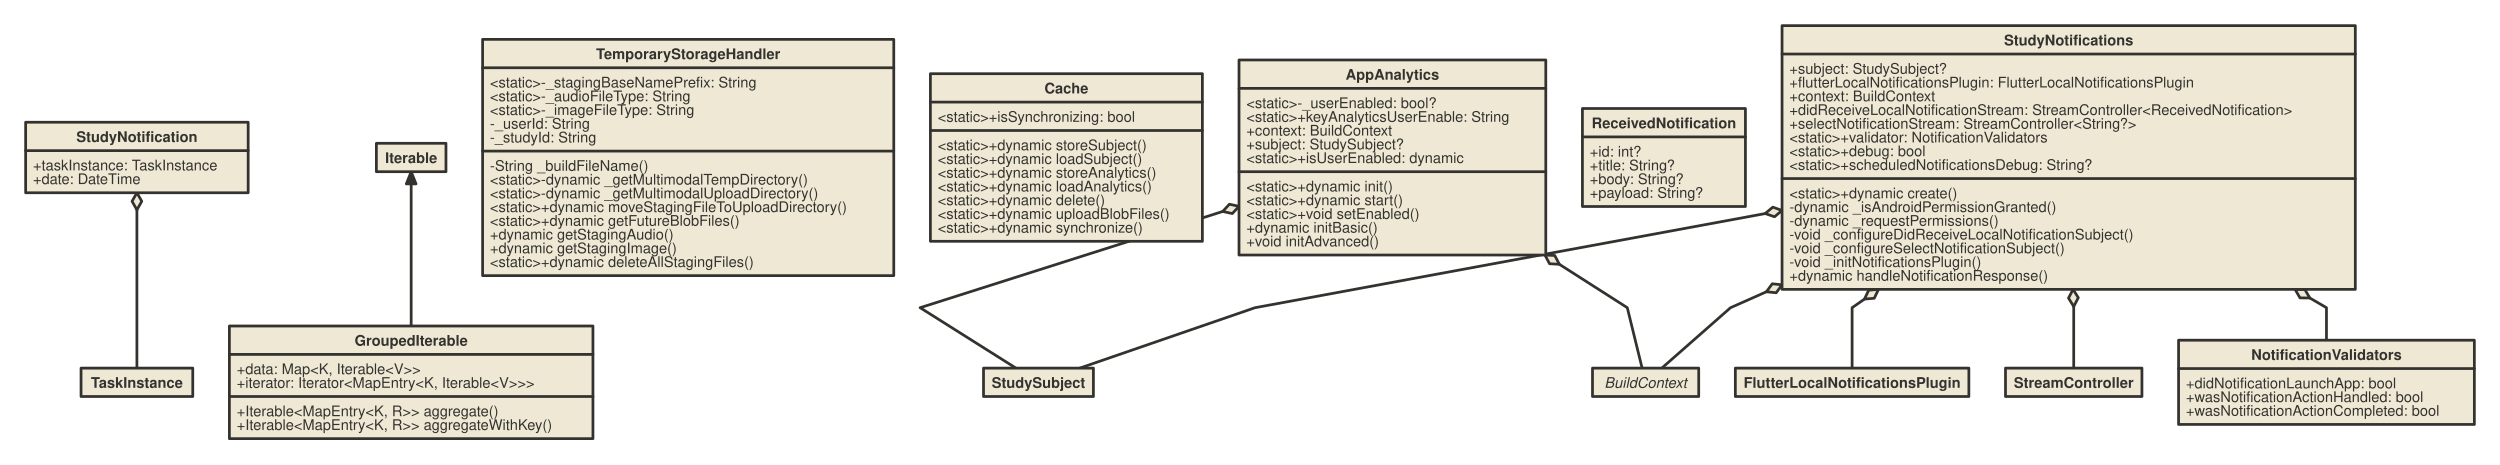
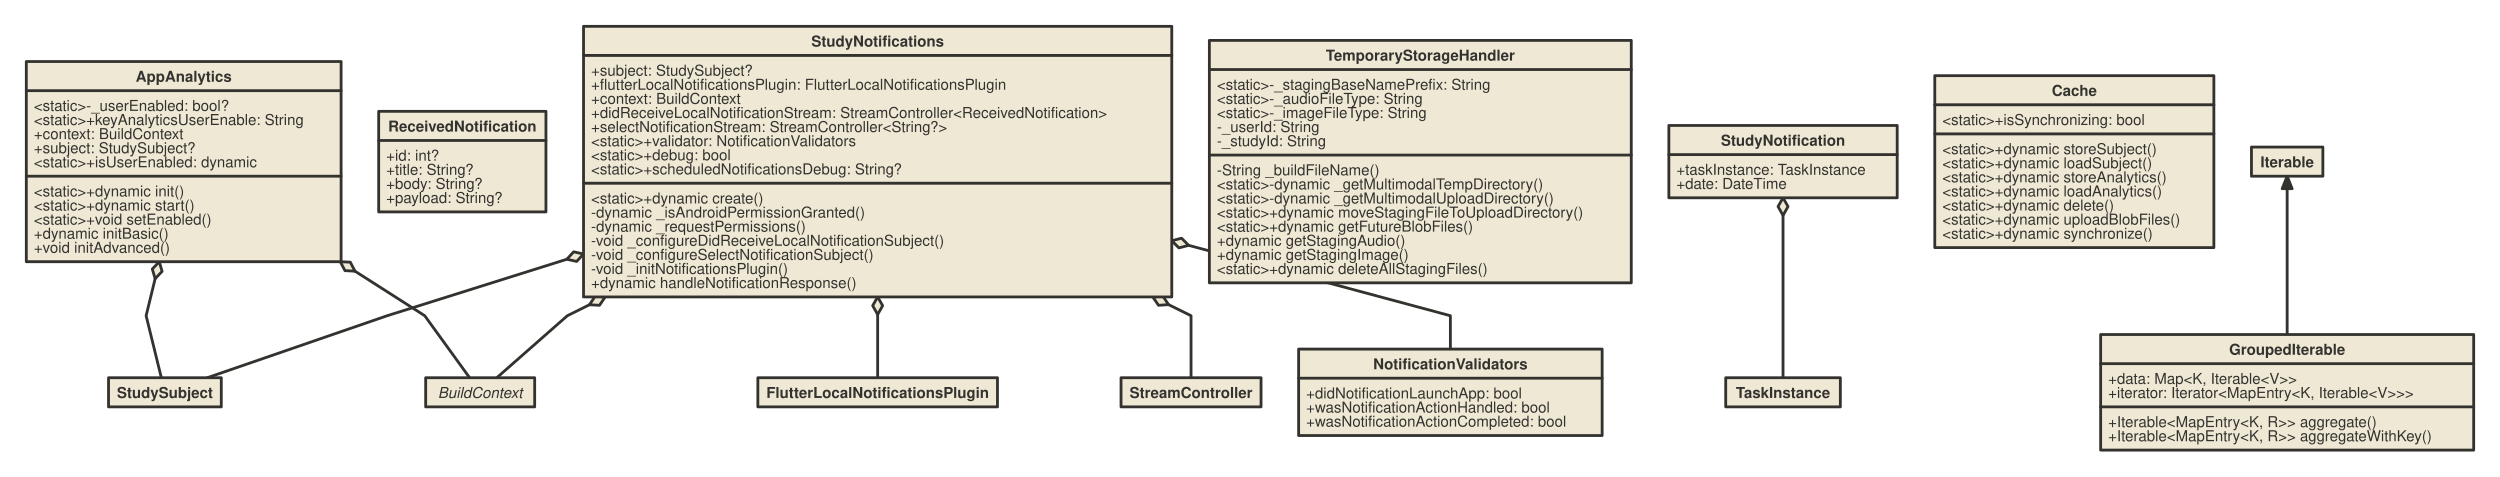
- <svg xmlns="http://www.w3.org/2000/svg" version="1.1" baseProfile="full" width="2730.0" height="507.0" viewbox="0 0 2730 507">
+ <svg xmlns="http://www.w3.org/2000/svg" version="1.1" baseProfile="full" width="2660.5" height="507.0" viewbox="0 0 2660.5 507">
  <g stroke-width="1.0" text-align="left" font="12pt Helvetica, Arial, sans-serif" font-size="12pt" font-family="Helvetica" font-weight="normal" font-style="normal">
    <g font-family="Helvetica" font-size="12pt" font-weight="bold" font-style="normal" stroke-width="3.0" stroke-linejoin="round" stroke-linecap="round" stroke="#33322E">
      <g stroke="transparent" fill="transparent">
-         <rect x="0.0" y="0.0" height="507.0" width="2730.0" stroke="none" />
+         <rect x="0.0" y="0.0" height="507.0" width="2660.5" stroke="none" />
      </g>
      <g transform="translate(8, 8)" fill="#33322E">
        <g transform="translate(20, 20)" fill="#33322E" font-family="Helvetica" font-size="12pt" font-weight="normal" font-style="normal">
-           <path d="M121.5 201.2 L121.5 308 L121.5 374 L121.5 374.0 " fill="none" />
-           <g fill="#eee8d5">
-             <path d="M126.8 191.8 L121.5 201.2 L116.2 191.8 L121.5 182.5 Z" />
-           </g>
-           <path d="M421.0 172.8 L421 308 L421 328 L421.0 328.0 " fill="none" />
-           <path d="M426.3 172.8 L421.0 172.8 L415.7 172.8 L421.0 159.5 Z" />
-           <path d="M1899.6 205.2 L1342.5 308 L1150.979 374 L1151.0 374.0 " fill="none" />
-           <g fill="#eee8d5">
-             <path d="M1909.8 208.7 L1899.6 205.2 L1907.9 198.2 L1918.0 201.8 Z" />
-           </g>
-           <path d="M2008.0 298.6 L1994.5 308 L1994.5 374 L1994.5 374.0 " fill="none" />
-           <g fill="#eee8d5">
-             <path d="M2018.7 297.7 L2008.0 298.6 L2012.6 288.9 L2023.3 288.0 Z" />
-           </g>
-           <path d="M1900.9 290.6 L1861.75 308 L1786.64 374 L1786.6 374.0 " fill="none" />
-           <g fill="#eee8d5">
-             <path d="M1911.6 291.7 L1900.9 290.6 L1907.3 281.9 L1918.0 283.0 Z" />
-           </g>
-           <path d="M2236.5 306.7 L2236.5 308 L2236.5 374 L2236.5 374.0 " fill="none" />
-           <g fill="#eee8d5">
-             <path d="M2241.5 297.1 L2236.5 306.7 L2230.8 297.5 L2235.8 288.0 Z" />
-           </g>
-           <path d="M2494.3 297.4 L2512.5 308 L2512.5 343.5 L2512.5 343.5 " fill="none" />
-           <g fill="#eee8d5">
-             <path d="M2488.9 288.1 L2494.3 297.4 L2483.6 297.3 L2478.2 288.0 Z" />
-           </g>
-           <path d="M1674.8 260.6 L1749 308 L1765.196 374 L1765.2 374.0 " fill="none" />
-           <g fill="#eee8d5">
-             <path d="M1669.8 251.0 L1674.8 260.6 L1664.1 260.0 L1659.1 250.5 Z" />
-           </g>
-           <path d="M1307.2 202.9 L976.75 308 L1081.419 374 L1081.4 374.0 " fill="none" />
-           <g fill="#eee8d5">
-             <path d="M1317.7 205.2 L1307.2 202.9 L1314.5 195.0 L1325.0 197.3 Z" />
+           <path d="M575.2 247.9 L384 308 L192.479 374 L192.5 374.0 " fill="none" />
+           <g fill="#eee8d5">
+             <path d="M585.7 250.2 L575.2 247.9 L582.5 240.0 L593.0 242.3 Z" />
+           </g>
+           <path d="M906.0 306.7 L906 308 L906 374 L906.0 374.0 " fill="none" />
+           <g fill="#eee8d5">
+             <path d="M911.3 297.3 L906.0 306.7 L900.7 297.3 L906.0 288.0 Z" />
+           </g>
+           <path d="M599.3 296.3 L575.75 308 L500.64 374 L500.6 374.0 " fill="none" />
+           <g fill="#eee8d5">
+             <path d="M610.0 296.9 L599.3 296.3 L605.3 287.4 L616.0 288.0 Z" />
+           </g>
+           <path d="M1215.6 296.2 L1239.5 308 L1239.5 374 L1239.5 374.0 " fill="none" />
+           <g fill="#eee8d5">
+             <path d="M1209.6 287.3 L1215.6 296.2 L1204.9 296.9 L1198.8 288.0 Z" />
+           </g>
+           <path d="M1237.0 233.1 L1515.5 308 L1515.5 343.5 L1515.5 343.5 " fill="none" />
+           <g fill="#eee8d5">
+             <path d="M1229.4 225.5 L1237.0 233.1 L1226.6 235.8 L1219.0 228.2 Z" />
+           </g>
+           <path d="M1869.5 201.2 L1869.5 308 L1869.5 374 L1869.5 374.0 " fill="none" />
+           <g fill="#eee8d5">
+             <path d="M1874.8 191.8 L1869.5 201.2 L1864.2 191.8 L1869.5 182.5 Z" />
+           </g>
+           <path d="M2406.0 172.8 L2406 308 L2406 328 L2406.0 328.0 " fill="none" />
+           <path d="M2411.3 172.8 L2406.0 172.8 L2400.7 172.8 L2406.0 159.5 Z" />
+           <path d="M349.8 260.6 L424 308 L471.779 374 L471.8 374.0 " fill="none" />
+           <g fill="#eee8d5">
+             <path d="M344.8 251.0 L349.8 260.6 L339.1 260.0 L334.1 250.5 Z" />
+           </g>
+           <path d="M137.1 268.6 L127.5 308 L143.696 374 L143.7 374.0 " fill="none" />
+           <g fill="#eee8d5">
+             <path d="M144.5 260.8 L137.1 268.6 L134.1 258.3 L141.5 250.5 Z" />
+           </g>
+           <g data-name="NotificationValidators">
+             <g fill="#eee8d5" stroke="#33322E" data-name="NotificationValidators">
+               <rect x="1354.0" y="343.5" height="92.0" width="323.0" data-name="NotificationValidators" />
+               <path d="M1354.0 374.5 L1677.0 374.5" fill="none" data-name="NotificationValidators" />
+             </g>
+             <g transform="translate(1354, 343.5)" font-family="Helvetica" font-size="12pt" font-weight="bold" font-style="normal" data-name="NotificationValidators">
+               <g transform="translate(8, 8)" fill="#33322E" text-align="center" data-name="NotificationValidators">
+                 <text x="153.5" y="13.5" stroke="none" text-anchor="middle" data-name="NotificationValidators">NotificationValidators</text>
+               </g>
+             </g>
+             <g transform="translate(1354, 374.5)" font-family="Helvetica" font-size="12pt" font-weight="normal" font-style="normal" data-name="NotificationValidators">
+               <g transform="translate(8, 8)" fill="#33322E" text-align="left" data-name="NotificationValidators">
+                 <text x="0.0" y="13.5" stroke="none" data-name="NotificationValidators">+didNotificationLaunchApp: bool</text>
+                 <text x="0.0" y="28.5" stroke="none" data-name="NotificationValidators">+wasNotificationActionHandled: bool</text>
+                 <text x="0.0" y="43.5" stroke="none" data-name="NotificationValidators">+wasNotificationActionCompleted: bool</text>
+               </g>
+             </g>
+           </g>
+           <g data-name="StudyNotifications">
+             <g fill="#eee8d5" stroke="#33322E" data-name="StudyNotifications">
+               <rect x="593.0" y="0.0" height="288.0" width="626.0" data-name="StudyNotifications" />
+               <path d="M593.0 31.0 L1219.0 31.0" fill="none" data-name="StudyNotifications" />
+               <path d="M593.0 167.0 L1219.0 167.0" fill="none" data-name="StudyNotifications" />
+             </g>
+             <g transform="translate(593, 0)" font-family="Helvetica" font-size="12pt" font-weight="bold" font-style="normal" data-name="StudyNotifications">
+               <g transform="translate(8, 8)" fill="#33322E" text-align="center" data-name="StudyNotifications">
+                 <text x="305.0" y="13.5" stroke="none" text-anchor="middle" data-name="StudyNotifications">StudyNotifications</text>
+               </g>
+             </g>
+             <g transform="translate(593, 31)" font-family="Helvetica" font-size="12pt" font-weight="normal" font-style="normal" data-name="StudyNotifications">
+               <g transform="translate(8, 8)" fill="#33322E" text-align="left" data-name="StudyNotifications">
+                 <text x="0.0" y="13.5" stroke="none" data-name="StudyNotifications">+subject: StudySubject?</text>
+                 <text x="0.0" y="28.5" stroke="none" data-name="StudyNotifications">+flutterLocalNotificationsPlugin: FlutterLocalNotificationsPlugin</text>
+                 <text x="0.0" y="43.5" stroke="none" data-name="StudyNotifications">+context: BuildContext</text>
+                 <text x="0.0" y="58.5" stroke="none" data-name="StudyNotifications">+didReceiveLocalNotificationStream: StreamController&lt;ReceivedNotification&gt;</text>
+                 <text x="0.0" y="73.5" stroke="none" data-name="StudyNotifications">+selectNotificationStream: StreamController&lt;String?&gt;</text>
+                 <text x="0.0" y="88.5" stroke="none" data-name="StudyNotifications">&lt;static&gt;+validator: NotificationValidators</text>
+                 <text x="0.0" y="103.5" stroke="none" data-name="StudyNotifications">&lt;static&gt;+debug: bool</text>
+                 <text x="0.0" y="118.5" stroke="none" data-name="StudyNotifications">&lt;static&gt;+scheduledNotificationsDebug: String?</text>
+               </g>
+             </g>
+             <g transform="translate(593, 167)" font-family="Helvetica" font-size="12pt" font-weight="normal" font-style="normal" data-name="StudyNotifications">
+               <g transform="translate(8, 8)" fill="#33322E" text-align="left" data-name="StudyNotifications">
+                 <text x="0.0" y="13.5" stroke="none" data-name="StudyNotifications">&lt;static&gt;+dynamic create()</text>
+                 <text x="0.0" y="28.5" stroke="none" data-name="StudyNotifications">-dynamic _isAndroidPermissionGranted()</text>
+                 <text x="0.0" y="43.5" stroke="none" data-name="StudyNotifications">-dynamic _requestPermissions()</text>
+                 <text x="0.0" y="58.5" stroke="none" data-name="StudyNotifications">-void _configureDidReceiveLocalNotificationSubject()</text>
+                 <text x="0.0" y="73.5" stroke="none" data-name="StudyNotifications">-void _configureSelectNotificationSubject()</text>
+                 <text x="0.0" y="88.5" stroke="none" data-name="StudyNotifications">-void _initNotificationsPlugin()</text>
+                 <text x="0.0" y="103.5" stroke="none" data-name="StudyNotifications">+dynamic handleNotificationResponse()</text>
+               </g>
+             </g>
+           </g>
+           <g data-name="StudySubject">
+             <g fill="#eee8d5" stroke="#33322E" data-name="StudySubject">
+               <rect x="87.5" y="374.0" height="31.0" width="120.0" data-name="StudySubject" />
+             </g>
+             <g transform="translate(87.5, 374)" font-family="Helvetica" font-size="12pt" font-weight="bold" font-style="normal" data-name="StudySubject">
+               <g transform="translate(8, 8)" fill="#33322E" text-align="center" data-name="StudySubject">
+                 <text x="52.0" y="13.5" stroke="none" text-anchor="middle" data-name="StudySubject">StudySubject</text>
+               </g>
+             </g>
+           </g>
+           <g data-name="FlutterLocalNotificationsPlugin">
+             <g fill="#eee8d5" stroke="#33322E" data-name="FlutterLocalNotificationsPlugin">
+               <rect x="778.5" y="374.0" height="31.0" width="255.0" data-name="FlutterLocalNotificationsPlugin" />
+             </g>
+             <g transform="translate(778.5, 374)" font-family="Helvetica" font-size="12pt" font-weight="bold" font-style="normal" data-name="FlutterLocalNotificationsPlugin">
+               <g transform="translate(8, 8)" fill="#33322E" text-align="center" data-name="FlutterLocalNotificationsPlugin">
+                 <text x="119.5" y="13.5" stroke="none" text-anchor="middle" data-name="FlutterLocalNotificationsPlugin">FlutterLocalNotificationsPlugin</text>
+               </g>
+             </g>
+           </g>
+           <g data-name="BuildContext">
+             <g fill="#eee8d5" stroke="#33322E" data-name="BuildContext">
+               <rect x="425.0" y="374.0" height="31.0" width="116.0" data-name="BuildContext" />
+             </g>
+             <g transform="translate(425, 374)" font-family="Helvetica" font-size="12pt" font-weight="normal" font-style="italic" data-name="BuildContext">
+               <g transform="translate(8, 8)" fill="#33322E" text-align="center" data-name="BuildContext">
+                 <text x="50.0" y="13.5" stroke="none" text-anchor="middle" data-name="BuildContext">BuildContext</text>
+               </g>
+             </g>
+           </g>
+           <g data-name="StreamController">
+             <g fill="#eee8d5" stroke="#33322E" data-name="StreamController">
+               <rect x="1165.0" y="374.0" height="31.0" width="149.0" data-name="StreamController" />
+             </g>
+             <g transform="translate(1165, 374)" font-family="Helvetica" font-size="12pt" font-weight="bold" font-style="normal" data-name="StreamController">
+               <g transform="translate(8, 8)" fill="#33322E" text-align="center" data-name="StreamController">
+                 <text x="66.5" y="13.5" stroke="none" text-anchor="middle" data-name="StreamController">StreamController</text>
+               </g>
+             </g>
+           </g>
+           <g data-name="ReceivedNotification">
+             <g fill="#eee8d5" stroke="#33322E" data-name="ReceivedNotification">
+               <rect x="375.0" y="90.5" height="107.0" width="178.0" data-name="ReceivedNotification" />
+               <path d="M375.0 121.5 L553.0 121.5" fill="none" data-name="ReceivedNotification" />
+             </g>
+             <g transform="translate(375, 90.5)" font-family="Helvetica" font-size="12pt" font-weight="bold" font-style="normal" data-name="ReceivedNotification">
+               <g transform="translate(8, 8)" fill="#33322E" text-align="center" data-name="ReceivedNotification">
+                 <text x="81.0" y="13.5" stroke="none" text-anchor="middle" data-name="ReceivedNotification">ReceivedNotification</text>
+               </g>
+             </g>
+             <g transform="translate(375, 121.5)" font-family="Helvetica" font-size="12pt" font-weight="normal" font-style="normal" data-name="ReceivedNotification">
+               <g transform="translate(8, 8)" fill="#33322E" text-align="left" data-name="ReceivedNotification">
+                 <text x="0.0" y="13.5" stroke="none" data-name="ReceivedNotification">+id: int?</text>
+                 <text x="0.0" y="28.5" stroke="none" data-name="ReceivedNotification">+title: String?</text>
+                 <text x="0.0" y="43.5" stroke="none" data-name="ReceivedNotification">+body: String?</text>
+                 <text x="0.0" y="58.5" stroke="none" data-name="ReceivedNotification">+payload: String?</text>
+               </g>
+             </g>
          </g>
          <g data-name="StudyNotification">
            <g fill="#eee8d5" stroke="#33322E" data-name="StudyNotification">
-               <rect x="0.0" y="105.5" height="77.0" width="243.0" data-name="StudyNotification" />
-               <path d="M0.0 136.5 L243.0 136.5" fill="none" data-name="StudyNotification" />
-             </g>
-             <g transform="translate(0, 105.5)" font-family="Helvetica" font-size="12pt" font-weight="bold" font-style="normal" data-name="StudyNotification">
+               <rect x="1748.0" y="105.5" height="77.0" width="243.0" data-name="StudyNotification" />
+               <path d="M1748.0 136.5 L1991.0 136.5" fill="none" data-name="StudyNotification" />
+             </g>
+             <g transform="translate(1748, 105.5)" font-family="Helvetica" font-size="12pt" font-weight="bold" font-style="normal" data-name="StudyNotification">
              <g transform="translate(8, 8)" fill="#33322E" text-align="center" data-name="StudyNotification">
                <text x="113.5" y="13.5" stroke="none" text-anchor="middle" data-name="StudyNotification">StudyNotification</text>
              </g>
            </g>
-             <g transform="translate(0, 136.5)" font-family="Helvetica" font-size="12pt" font-weight="normal" font-style="normal" data-name="StudyNotification">
+             <g transform="translate(1748, 136.5)" font-family="Helvetica" font-size="12pt" font-weight="normal" font-style="normal" data-name="StudyNotification">
              <g transform="translate(8, 8)" fill="#33322E" text-align="left" data-name="StudyNotification">
                <text x="0.0" y="13.5" stroke="none" data-name="StudyNotification">+taskInstance: TaskInstance</text>
                <text x="0.0" y="28.5" stroke="none" data-name="StudyNotification">+date: DateTime</text>
              </g>
            </g>
          </g>
          <g data-name="TaskInstance">
            <g fill="#eee8d5" stroke="#33322E" data-name="TaskInstance">
-               <rect x="60.5" y="374.0" height="31.0" width="122.0" data-name="TaskInstance" />
-             </g>
-             <g transform="translate(60.5, 374)" font-family="Helvetica" font-size="12pt" font-weight="bold" font-style="normal" data-name="TaskInstance">
+               <rect x="1808.5" y="374.0" height="31.0" width="122.0" data-name="TaskInstance" />
+             </g>
+             <g transform="translate(1808.5, 374)" font-family="Helvetica" font-size="12pt" font-weight="bold" font-style="normal" data-name="TaskInstance">
              <g transform="translate(8, 8)" fill="#33322E" text-align="center" data-name="TaskInstance">
                <text x="53.0" y="13.5" stroke="none" text-anchor="middle" data-name="TaskInstance">TaskInstance</text>
              </g>
            </g>
          </g>
-           <g data-name="GroupedIterable">
-             <g fill="#eee8d5" stroke="#33322E" data-name="GroupedIterable">
-               <rect x="222.5" y="328.0" height="123.0" width="397.0" data-name="GroupedIterable" />
-               <path d="M222.5 359.0 L619.5 359.0" fill="none" data-name="GroupedIterable" />
-               <path d="M222.5 405.0 L619.5 405.0" fill="none" data-name="GroupedIterable" />
-             </g>
-             <g transform="translate(222.5, 328)" font-family="Helvetica" font-size="12pt" font-weight="bold" font-style="normal" data-name="GroupedIterable">
-               <g transform="translate(8, 8)" fill="#33322E" text-align="center" data-name="GroupedIterable">
-                 <text x="190.5" y="13.5" stroke="none" text-anchor="middle" data-name="GroupedIterable">GroupedIterable</text>
-               </g>
-             </g>
-             <g transform="translate(222.5, 359)" font-family="Helvetica" font-size="12pt" font-weight="normal" font-style="normal" data-name="GroupedIterable">
-               <g transform="translate(8, 8)" fill="#33322E" text-align="left" data-name="GroupedIterable">
-                 <text x="0.0" y="13.5" stroke="none" data-name="GroupedIterable">+data: Map&lt;K, Iterable&lt;V&gt;&gt;</text>
-                 <text x="0.0" y="28.5" stroke="none" data-name="GroupedIterable">+iterator: Iterator&lt;MapEntry&lt;K, Iterable&lt;V&gt;&gt;&gt;</text>
-               </g>
-             </g>
-             <g transform="translate(222.5, 405)" font-family="Helvetica" font-size="12pt" font-weight="normal" font-style="normal" data-name="GroupedIterable">
-               <g transform="translate(8, 8)" fill="#33322E" text-align="left" data-name="GroupedIterable">
-                 <text x="0.0" y="13.5" stroke="none" data-name="GroupedIterable">+Iterable&lt;MapEntry&lt;K, R&gt;&gt; aggregate()</text>
-                 <text x="0.0" y="28.5" stroke="none" data-name="GroupedIterable">+Iterable&lt;MapEntry&lt;K, R&gt;&gt; aggregateWithKey()</text>
-               </g>
-             </g>
-           </g>
-           <g data-name="Iterable">
-             <g fill="#eee8d5" stroke="#33322E" data-name="Iterable">
-               <rect x="383.0" y="128.5" height="31.0" width="76.0" data-name="Iterable" />
-             </g>
-             <g transform="translate(383, 128.5)" font-family="Helvetica" font-size="12pt" font-weight="bold" font-style="normal" data-name="Iterable">
-               <g transform="translate(8, 8)" fill="#33322E" text-align="center" data-name="Iterable">
-                 <text x="30.0" y="13.5" stroke="none" text-anchor="middle" data-name="Iterable">Iterable</text>
-               </g>
-             </g>
-           </g>
          <g data-name="TemporaryStorageHandler">
            <g fill="#eee8d5" stroke="#33322E" data-name="TemporaryStorageHandler">
-               <rect x="499.0" y="15.0" height="258.0" width="449.0" data-name="TemporaryStorageHandler" />
-               <path d="M499.0 46.0 L948.0 46.0" fill="none" data-name="TemporaryStorageHandler" />
-               <path d="M499.0 137.0 L948.0 137.0" fill="none" data-name="TemporaryStorageHandler" />
-             </g>
-             <g transform="translate(499, 15)" font-family="Helvetica" font-size="12pt" font-weight="bold" font-style="normal" data-name="TemporaryStorageHandler">
+               <rect x="1259.0" y="15.0" height="258.0" width="449.0" data-name="TemporaryStorageHandler" />
+               <path d="M1259.0 46.0 L1708.0 46.0" fill="none" data-name="TemporaryStorageHandler" />
+               <path d="M1259.0 137.0 L1708.0 137.0" fill="none" data-name="TemporaryStorageHandler" />
+             </g>
+             <g transform="translate(1259, 15)" font-family="Helvetica" font-size="12pt" font-weight="bold" font-style="normal" data-name="TemporaryStorageHandler">
              <g transform="translate(8, 8)" fill="#33322E" text-align="center" data-name="TemporaryStorageHandler">
                <text x="216.5" y="13.5" stroke="none" text-anchor="middle" data-name="TemporaryStorageHandler">TemporaryStorageHandler</text>
              </g>
            </g>
-             <g transform="translate(499, 46)" font-family="Helvetica" font-size="12pt" font-weight="normal" font-style="normal" data-name="TemporaryStorageHandler">
+             <g transform="translate(1259, 46)" font-family="Helvetica" font-size="12pt" font-weight="normal" font-style="normal" data-name="TemporaryStorageHandler">
              <g transform="translate(8, 8)" fill="#33322E" text-align="left" data-name="TemporaryStorageHandler">
                <text x="0.0" y="13.5" stroke="none" data-name="TemporaryStorageHandler">&lt;static&gt;-_stagingBaseNamePrefix: String</text>
                <text x="0.0" y="28.5" stroke="none" data-name="TemporaryStorageHandler">&lt;static&gt;-_audioFileType: String</text>
                <text x="0.0" y="43.5" stroke="none" data-name="TemporaryStorageHandler">&lt;static&gt;-_imageFileType: String</text>
                <text x="0.0" y="58.5" stroke="none" data-name="TemporaryStorageHandler">-_userId: String</text>
                <text x="0.0" y="73.5" stroke="none" data-name="TemporaryStorageHandler">-_studyId: String</text>
              </g>
            </g>
-             <g transform="translate(499, 137)" font-family="Helvetica" font-size="12pt" font-weight="normal" font-style="normal" data-name="TemporaryStorageHandler">
+             <g transform="translate(1259, 137)" font-family="Helvetica" font-size="12pt" font-weight="normal" font-style="normal" data-name="TemporaryStorageHandler">
              <g transform="translate(8, 8)" fill="#33322E" text-align="left" data-name="TemporaryStorageHandler">
                <text x="0.0" y="13.5" stroke="none" data-name="TemporaryStorageHandler">-String _buildFileName()</text>
                <text x="0.0" y="28.5" stroke="none" data-name="TemporaryStorageHandler">&lt;static&gt;-dynamic _getMultimodalTempDirectory()</text>
                <text x="0.0" y="43.5" stroke="none" data-name="TemporaryStorageHandler">&lt;static&gt;-dynamic _getMultimodalUploadDirectory()</text>
                <text x="0.0" y="58.5" stroke="none" data-name="TemporaryStorageHandler">&lt;static&gt;+dynamic moveStagingFileToUploadDirectory()</text>
                <text x="0.0" y="73.5" stroke="none" data-name="TemporaryStorageHandler">&lt;static&gt;+dynamic getFutureBlobFiles()</text>
                <text x="0.0" y="88.5" stroke="none" data-name="TemporaryStorageHandler">+dynamic getStagingAudio()</text>
                <text x="0.0" y="103.5" stroke="none" data-name="TemporaryStorageHandler">+dynamic getStagingImage()</text>
                <text x="0.0" y="118.5" stroke="none" data-name="TemporaryStorageHandler">&lt;static&gt;+dynamic deleteAllStagingFiles()</text>
              </g>
            </g>
          </g>
+           <g data-name="GroupedIterable">
+             <g fill="#eee8d5" stroke="#33322E" data-name="GroupedIterable">
+               <rect x="2207.5" y="328.0" height="123.0" width="397.0" data-name="GroupedIterable" />
+               <path d="M2207.5 359.0 L2604.5 359.0" fill="none" data-name="GroupedIterable" />
+               <path d="M2207.5 405.0 L2604.5 405.0" fill="none" data-name="GroupedIterable" />
+             </g>
+             <g transform="translate(2207.5, 328)" font-family="Helvetica" font-size="12pt" font-weight="bold" font-style="normal" data-name="GroupedIterable">
+               <g transform="translate(8, 8)" fill="#33322E" text-align="center" data-name="GroupedIterable">
+                 <text x="190.5" y="13.5" stroke="none" text-anchor="middle" data-name="GroupedIterable">GroupedIterable</text>
+               </g>
+             </g>
+             <g transform="translate(2207.5, 359)" font-family="Helvetica" font-size="12pt" font-weight="normal" font-style="normal" data-name="GroupedIterable">
+               <g transform="translate(8, 8)" fill="#33322E" text-align="left" data-name="GroupedIterable">
+                 <text x="0.0" y="13.5" stroke="none" data-name="GroupedIterable">+data: Map&lt;K, Iterable&lt;V&gt;&gt;</text>
+                 <text x="0.0" y="28.5" stroke="none" data-name="GroupedIterable">+iterator: Iterator&lt;MapEntry&lt;K, Iterable&lt;V&gt;&gt;&gt;</text>
+               </g>
+             </g>
+             <g transform="translate(2207.5, 405)" font-family="Helvetica" font-size="12pt" font-weight="normal" font-style="normal" data-name="GroupedIterable">
+               <g transform="translate(8, 8)" fill="#33322E" text-align="left" data-name="GroupedIterable">
+                 <text x="0.0" y="13.5" stroke="none" data-name="GroupedIterable">+Iterable&lt;MapEntry&lt;K, R&gt;&gt; aggregate()</text>
+                 <text x="0.0" y="28.5" stroke="none" data-name="GroupedIterable">+Iterable&lt;MapEntry&lt;K, R&gt;&gt; aggregateWithKey()</text>
+               </g>
+             </g>
+           </g>
+           <g data-name="Iterable">
+             <g fill="#eee8d5" stroke="#33322E" data-name="Iterable">
+               <rect x="2368.0" y="128.5" height="31.0" width="76.0" data-name="Iterable" />
+             </g>
+             <g transform="translate(2368, 128.5)" font-family="Helvetica" font-size="12pt" font-weight="bold" font-style="normal" data-name="Iterable">
+               <g transform="translate(8, 8)" fill="#33322E" text-align="center" data-name="Iterable">
+                 <text x="30.0" y="13.5" stroke="none" text-anchor="middle" data-name="Iterable">Iterable</text>
+               </g>
+             </g>
+           </g>
          <g data-name="Cache">
            <g fill="#eee8d5" stroke="#33322E" data-name="Cache">
-               <rect x="988.0" y="52.5" height="183.0" width="297.0" data-name="Cache" />
-               <path d="M988.0 83.5 L1285.0 83.5" fill="none" data-name="Cache" />
-               <path d="M988.0 114.5 L1285.0 114.5" fill="none" data-name="Cache" />
-             </g>
-             <g transform="translate(988, 52.5)" font-family="Helvetica" font-size="12pt" font-weight="bold" font-style="normal" data-name="Cache">
+               <rect x="2031.0" y="52.5" height="183.0" width="297.0" data-name="Cache" />
+               <path d="M2031.0 83.5 L2328.0 83.5" fill="none" data-name="Cache" />
+               <path d="M2031.0 114.5 L2328.0 114.5" fill="none" data-name="Cache" />
+             </g>
+             <g transform="translate(2031, 52.5)" font-family="Helvetica" font-size="12pt" font-weight="bold" font-style="normal" data-name="Cache">
              <g transform="translate(8, 8)" fill="#33322E" text-align="center" data-name="Cache">
                <text x="140.5" y="13.5" stroke="none" text-anchor="middle" data-name="Cache">Cache</text>
              </g>
            </g>
-             <g transform="translate(988, 83.5)" font-family="Helvetica" font-size="12pt" font-weight="normal" font-style="normal" data-name="Cache">
+             <g transform="translate(2031, 83.5)" font-family="Helvetica" font-size="12pt" font-weight="normal" font-style="normal" data-name="Cache">
              <g transform="translate(8, 8)" fill="#33322E" text-align="left" data-name="Cache">
                <text x="0.0" y="13.5" stroke="none" data-name="Cache">&lt;static&gt;+isSynchronizing: bool</text>
              </g>
            </g>
-             <g transform="translate(988, 114.5)" font-family="Helvetica" font-size="12pt" font-weight="normal" font-style="normal" data-name="Cache">
+             <g transform="translate(2031, 114.5)" font-family="Helvetica" font-size="12pt" font-weight="normal" font-style="normal" data-name="Cache">
              <g transform="translate(8, 8)" fill="#33322E" text-align="left" data-name="Cache">
                <text x="0.0" y="13.5" stroke="none" data-name="Cache">&lt;static&gt;+dynamic storeSubject()</text>
                <text x="0.0" y="28.5" stroke="none" data-name="Cache">&lt;static&gt;+dynamic loadSubject()</text>
                <text x="0.0" y="43.5" stroke="none" data-name="Cache">&lt;static&gt;+dynamic storeAnalytics()</text>
                <text x="0.0" y="58.5" stroke="none" data-name="Cache">&lt;static&gt;+dynamic loadAnalytics()</text>
                <text x="0.0" y="73.5" stroke="none" data-name="Cache">&lt;static&gt;+dynamic delete()</text>
                <text x="0.0" y="88.5" stroke="none" data-name="Cache">&lt;static&gt;+dynamic uploadBlobFiles()</text>
                <text x="0.0" y="103.5" stroke="none" data-name="Cache">&lt;static&gt;+dynamic synchronize()</text>
              </g>
            </g>
          </g>
-           <g data-name="NotificationValidators">
-             <g fill="#eee8d5" stroke="#33322E" data-name="NotificationValidators">
-               <rect x="2351.0" y="343.5" height="92.0" width="323.0" data-name="NotificationValidators" />
-               <path d="M2351.0 374.5 L2674.0 374.5" fill="none" data-name="NotificationValidators" />
-             </g>
-             <g transform="translate(2351, 343.5)" font-family="Helvetica" font-size="12pt" font-weight="bold" font-style="normal" data-name="NotificationValidators">
-               <g transform="translate(8, 8)" fill="#33322E" text-align="center" data-name="NotificationValidators">
-                 <text x="153.5" y="13.5" stroke="none" text-anchor="middle" data-name="NotificationValidators">NotificationValidators</text>
-               </g>
-             </g>
-             <g transform="translate(2351, 374.5)" font-family="Helvetica" font-size="12pt" font-weight="normal" font-style="normal" data-name="NotificationValidators">
-               <g transform="translate(8, 8)" fill="#33322E" text-align="left" data-name="NotificationValidators">
-                 <text x="0.0" y="13.5" stroke="none" data-name="NotificationValidators">+didNotificationLaunchApp: bool</text>
-                 <text x="0.0" y="28.5" stroke="none" data-name="NotificationValidators">+wasNotificationActionHandled: bool</text>
-                 <text x="0.0" y="43.5" stroke="none" data-name="NotificationValidators">+wasNotificationActionCompleted: bool</text>
-               </g>
-             </g>
-           </g>
-           <g data-name="StudyNotifications">
-             <g fill="#eee8d5" stroke="#33322E" data-name="StudyNotifications">
-               <rect x="1918.0" y="0.0" height="288.0" width="626.0" data-name="StudyNotifications" />
-               <path d="M1918.0 31.0 L2544.0 31.0" fill="none" data-name="StudyNotifications" />
-               <path d="M1918.0 167.0 L2544.0 167.0" fill="none" data-name="StudyNotifications" />
-             </g>
-             <g transform="translate(1918, 0)" font-family="Helvetica" font-size="12pt" font-weight="bold" font-style="normal" data-name="StudyNotifications">
-               <g transform="translate(8, 8)" fill="#33322E" text-align="center" data-name="StudyNotifications">
-                 <text x="305.0" y="13.5" stroke="none" text-anchor="middle" data-name="StudyNotifications">StudyNotifications</text>
-               </g>
-             </g>
-             <g transform="translate(1918, 31)" font-family="Helvetica" font-size="12pt" font-weight="normal" font-style="normal" data-name="StudyNotifications">
-               <g transform="translate(8, 8)" fill="#33322E" text-align="left" data-name="StudyNotifications">
-                 <text x="0.0" y="13.5" stroke="none" data-name="StudyNotifications">+subject: StudySubject?</text>
-                 <text x="0.0" y="28.5" stroke="none" data-name="StudyNotifications">+flutterLocalNotificationsPlugin: FlutterLocalNotificationsPlugin</text>
-                 <text x="0.0" y="43.5" stroke="none" data-name="StudyNotifications">+context: BuildContext</text>
-                 <text x="0.0" y="58.5" stroke="none" data-name="StudyNotifications">+didReceiveLocalNotificationStream: StreamController&lt;ReceivedNotification&gt;</text>
-                 <text x="0.0" y="73.5" stroke="none" data-name="StudyNotifications">+selectNotificationStream: StreamController&lt;String?&gt;</text>
-                 <text x="0.0" y="88.5" stroke="none" data-name="StudyNotifications">&lt;static&gt;+validator: NotificationValidators</text>
-                 <text x="0.0" y="103.5" stroke="none" data-name="StudyNotifications">&lt;static&gt;+debug: bool</text>
-                 <text x="0.0" y="118.5" stroke="none" data-name="StudyNotifications">&lt;static&gt;+scheduledNotificationsDebug: String?</text>
-               </g>
-             </g>
-             <g transform="translate(1918, 167)" font-family="Helvetica" font-size="12pt" font-weight="normal" font-style="normal" data-name="StudyNotifications">
-               <g transform="translate(8, 8)" fill="#33322E" text-align="left" data-name="StudyNotifications">
-                 <text x="0.0" y="13.5" stroke="none" data-name="StudyNotifications">&lt;static&gt;+dynamic create()</text>
-                 <text x="0.0" y="28.5" stroke="none" data-name="StudyNotifications">-dynamic _isAndroidPermissionGranted()</text>
-                 <text x="0.0" y="43.5" stroke="none" data-name="StudyNotifications">-dynamic _requestPermissions()</text>
-                 <text x="0.0" y="58.5" stroke="none" data-name="StudyNotifications">-void _configureDidReceiveLocalNotificationSubject()</text>
-                 <text x="0.0" y="73.5" stroke="none" data-name="StudyNotifications">-void _configureSelectNotificationSubject()</text>
-                 <text x="0.0" y="88.5" stroke="none" data-name="StudyNotifications">-void _initNotificationsPlugin()</text>
-                 <text x="0.0" y="103.5" stroke="none" data-name="StudyNotifications">+dynamic handleNotificationResponse()</text>
-               </g>
-             </g>
-           </g>
-           <g data-name="StudySubject">
-             <g fill="#eee8d5" stroke="#33322E" data-name="StudySubject">
-               <rect x="1046.0" y="374.0" height="31.0" width="120.0" data-name="StudySubject" />
-             </g>
-             <g transform="translate(1046, 374)" font-family="Helvetica" font-size="12pt" font-weight="bold" font-style="normal" data-name="StudySubject">
-               <g transform="translate(8, 8)" fill="#33322E" text-align="center" data-name="StudySubject">
-                 <text x="52.0" y="13.5" stroke="none" text-anchor="middle" data-name="StudySubject">StudySubject</text>
-               </g>
-             </g>
-           </g>
-           <g data-name="FlutterLocalNotificationsPlugin">
-             <g fill="#eee8d5" stroke="#33322E" data-name="FlutterLocalNotificationsPlugin">
-               <rect x="1867.0" y="374.0" height="31.0" width="255.0" data-name="FlutterLocalNotificationsPlugin" />
-             </g>
-             <g transform="translate(1867, 374)" font-family="Helvetica" font-size="12pt" font-weight="bold" font-style="normal" data-name="FlutterLocalNotificationsPlugin">
-               <g transform="translate(8, 8)" fill="#33322E" text-align="center" data-name="FlutterLocalNotificationsPlugin">
-                 <text x="119.5" y="13.5" stroke="none" text-anchor="middle" data-name="FlutterLocalNotificationsPlugin">FlutterLocalNotificationsPlugin</text>
-               </g>
-             </g>
-           </g>
-           <g data-name="BuildContext">
-             <g fill="#eee8d5" stroke="#33322E" data-name="BuildContext">
-               <rect x="1711.0" y="374.0" height="31.0" width="116.0" data-name="BuildContext" />
-             </g>
-             <g transform="translate(1711, 374)" font-family="Helvetica" font-size="12pt" font-weight="normal" font-style="italic" data-name="BuildContext">
-               <g transform="translate(8, 8)" fill="#33322E" text-align="center" data-name="BuildContext">
-                 <text x="50.0" y="13.5" stroke="none" text-anchor="middle" data-name="BuildContext">BuildContext</text>
-               </g>
-             </g>
-           </g>
-           <g data-name="StreamController">
-             <g fill="#eee8d5" stroke="#33322E" data-name="StreamController">
-               <rect x="2162.0" y="374.0" height="31.0" width="149.0" data-name="StreamController" />
-             </g>
-             <g transform="translate(2162, 374)" font-family="Helvetica" font-size="12pt" font-weight="bold" font-style="normal" data-name="StreamController">
-               <g transform="translate(8, 8)" fill="#33322E" text-align="center" data-name="StreamController">
-                 <text x="66.5" y="13.5" stroke="none" text-anchor="middle" data-name="StreamController">StreamController</text>
-               </g>
-             </g>
-           </g>
-           <g data-name="ReceivedNotification">
-             <g fill="#eee8d5" stroke="#33322E" data-name="ReceivedNotification">
-               <rect x="1700.0" y="90.5" height="107.0" width="178.0" data-name="ReceivedNotification" />
-               <path d="M1700.0 121.5 L1878.0 121.5" fill="none" data-name="ReceivedNotification" />
-             </g>
-             <g transform="translate(1700, 90.5)" font-family="Helvetica" font-size="12pt" font-weight="bold" font-style="normal" data-name="ReceivedNotification">
-               <g transform="translate(8, 8)" fill="#33322E" text-align="center" data-name="ReceivedNotification">
-                 <text x="81.0" y="13.5" stroke="none" text-anchor="middle" data-name="ReceivedNotification">ReceivedNotification</text>
-               </g>
-             </g>
-             <g transform="translate(1700, 121.5)" font-family="Helvetica" font-size="12pt" font-weight="normal" font-style="normal" data-name="ReceivedNotification">
-               <g transform="translate(8, 8)" fill="#33322E" text-align="left" data-name="ReceivedNotification">
-                 <text x="0.0" y="13.5" stroke="none" data-name="ReceivedNotification">+id: int?</text>
-                 <text x="0.0" y="28.5" stroke="none" data-name="ReceivedNotification">+title: String?</text>
-                 <text x="0.0" y="43.5" stroke="none" data-name="ReceivedNotification">+body: String?</text>
-                 <text x="0.0" y="58.5" stroke="none" data-name="ReceivedNotification">+payload: String?</text>
-               </g>
-             </g>
-           </g>
          <g data-name="AppAnalytics">
            <g fill="#eee8d5" stroke="#33322E" data-name="AppAnalytics">
-               <rect x="1325.0" y="37.5" height="213.0" width="335.0" data-name="AppAnalytics" />
-               <path d="M1325.0 68.5 L1660.0 68.5" fill="none" data-name="AppAnalytics" />
-               <path d="M1325.0 159.5 L1660.0 159.5" fill="none" data-name="AppAnalytics" />
-             </g>
-             <g transform="translate(1325, 37.5)" font-family="Helvetica" font-size="12pt" font-weight="bold" font-style="normal" data-name="AppAnalytics">
+               <rect x="0.0" y="37.5" height="213.0" width="335.0" data-name="AppAnalytics" />
+               <path d="M0.0 68.5 L335.0 68.5" fill="none" data-name="AppAnalytics" />
+               <path d="M0.0 159.5 L335.0 159.5" fill="none" data-name="AppAnalytics" />
+             </g>
+             <g transform="translate(0, 37.5)" font-family="Helvetica" font-size="12pt" font-weight="bold" font-style="normal" data-name="AppAnalytics">
              <g transform="translate(8, 8)" fill="#33322E" text-align="center" data-name="AppAnalytics">
                <text x="159.5" y="13.5" stroke="none" text-anchor="middle" data-name="AppAnalytics">AppAnalytics</text>
              </g>
            </g>
-             <g transform="translate(1325, 68.5)" font-family="Helvetica" font-size="12pt" font-weight="normal" font-style="normal" data-name="AppAnalytics">
+             <g transform="translate(0, 68.5)" font-family="Helvetica" font-size="12pt" font-weight="normal" font-style="normal" data-name="AppAnalytics">
              <g transform="translate(8, 8)" fill="#33322E" text-align="left" data-name="AppAnalytics">
                <text x="0.0" y="13.5" stroke="none" data-name="AppAnalytics">&lt;static&gt;-_userEnabled: bool?</text>
                <text x="0.0" y="28.5" stroke="none" data-name="AppAnalytics">&lt;static&gt;+keyAnalyticsUserEnable: String</text>
                <text x="0.0" y="43.5" stroke="none" data-name="AppAnalytics">+context: BuildContext</text>
                <text x="0.0" y="58.5" stroke="none" data-name="AppAnalytics">+subject: StudySubject?</text>
                <text x="0.0" y="73.5" stroke="none" data-name="AppAnalytics">&lt;static&gt;+isUserEnabled: dynamic</text>
              </g>
            </g>
-             <g transform="translate(1325, 159.5)" font-family="Helvetica" font-size="12pt" font-weight="normal" font-style="normal" data-name="AppAnalytics">
+             <g transform="translate(0, 159.5)" font-family="Helvetica" font-size="12pt" font-weight="normal" font-style="normal" data-name="AppAnalytics">
              <g transform="translate(8, 8)" fill="#33322E" text-align="left" data-name="AppAnalytics">
                <text x="0.0" y="13.5" stroke="none" data-name="AppAnalytics">&lt;static&gt;+dynamic init()</text>
                <text x="0.0" y="28.5" stroke="none" data-name="AppAnalytics">&lt;static&gt;+dynamic start()</text>
                <text x="0.0" y="43.5" stroke="none" data-name="AppAnalytics">&lt;static&gt;+void setEnabled()</text>
                <text x="0.0" y="58.5" stroke="none" data-name="AppAnalytics">+dynamic initBasic()</text>
                <text x="0.0" y="73.5" stroke="none" data-name="AppAnalytics">+void initAdvanced()</text>
              </g>
            </g>
          </g>
        </g>
      </g>
    </g>
  </g>
</svg>
